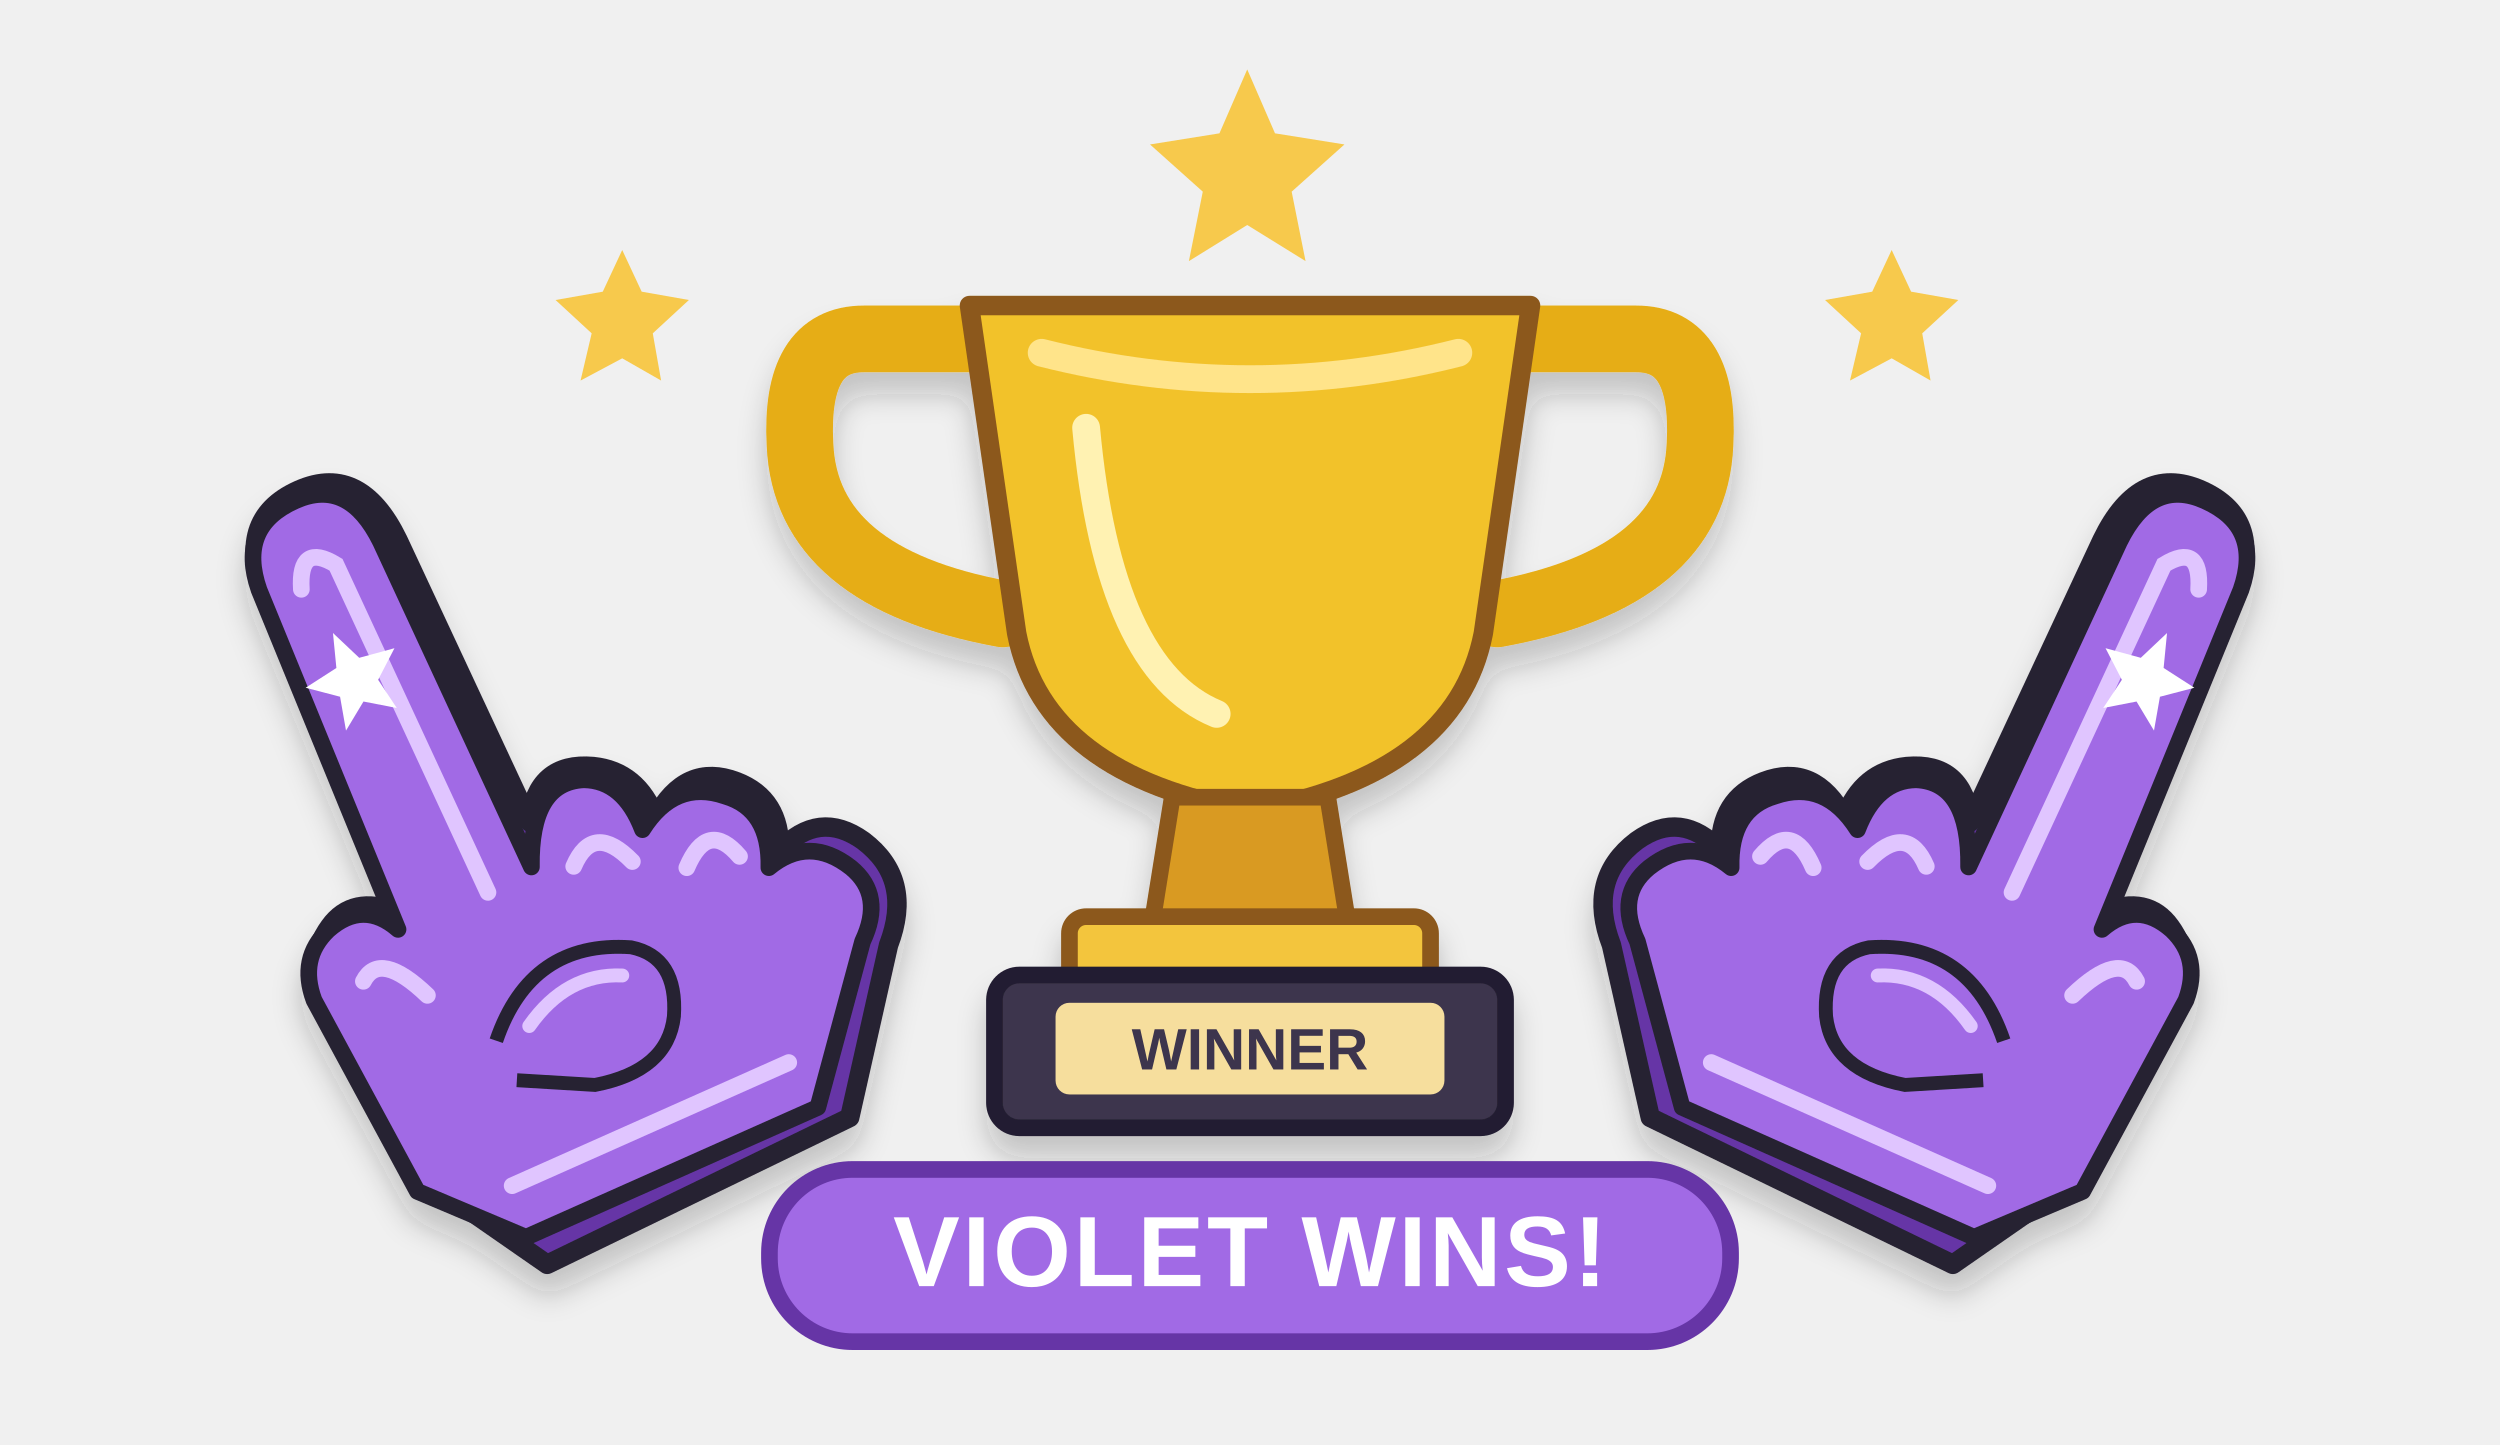
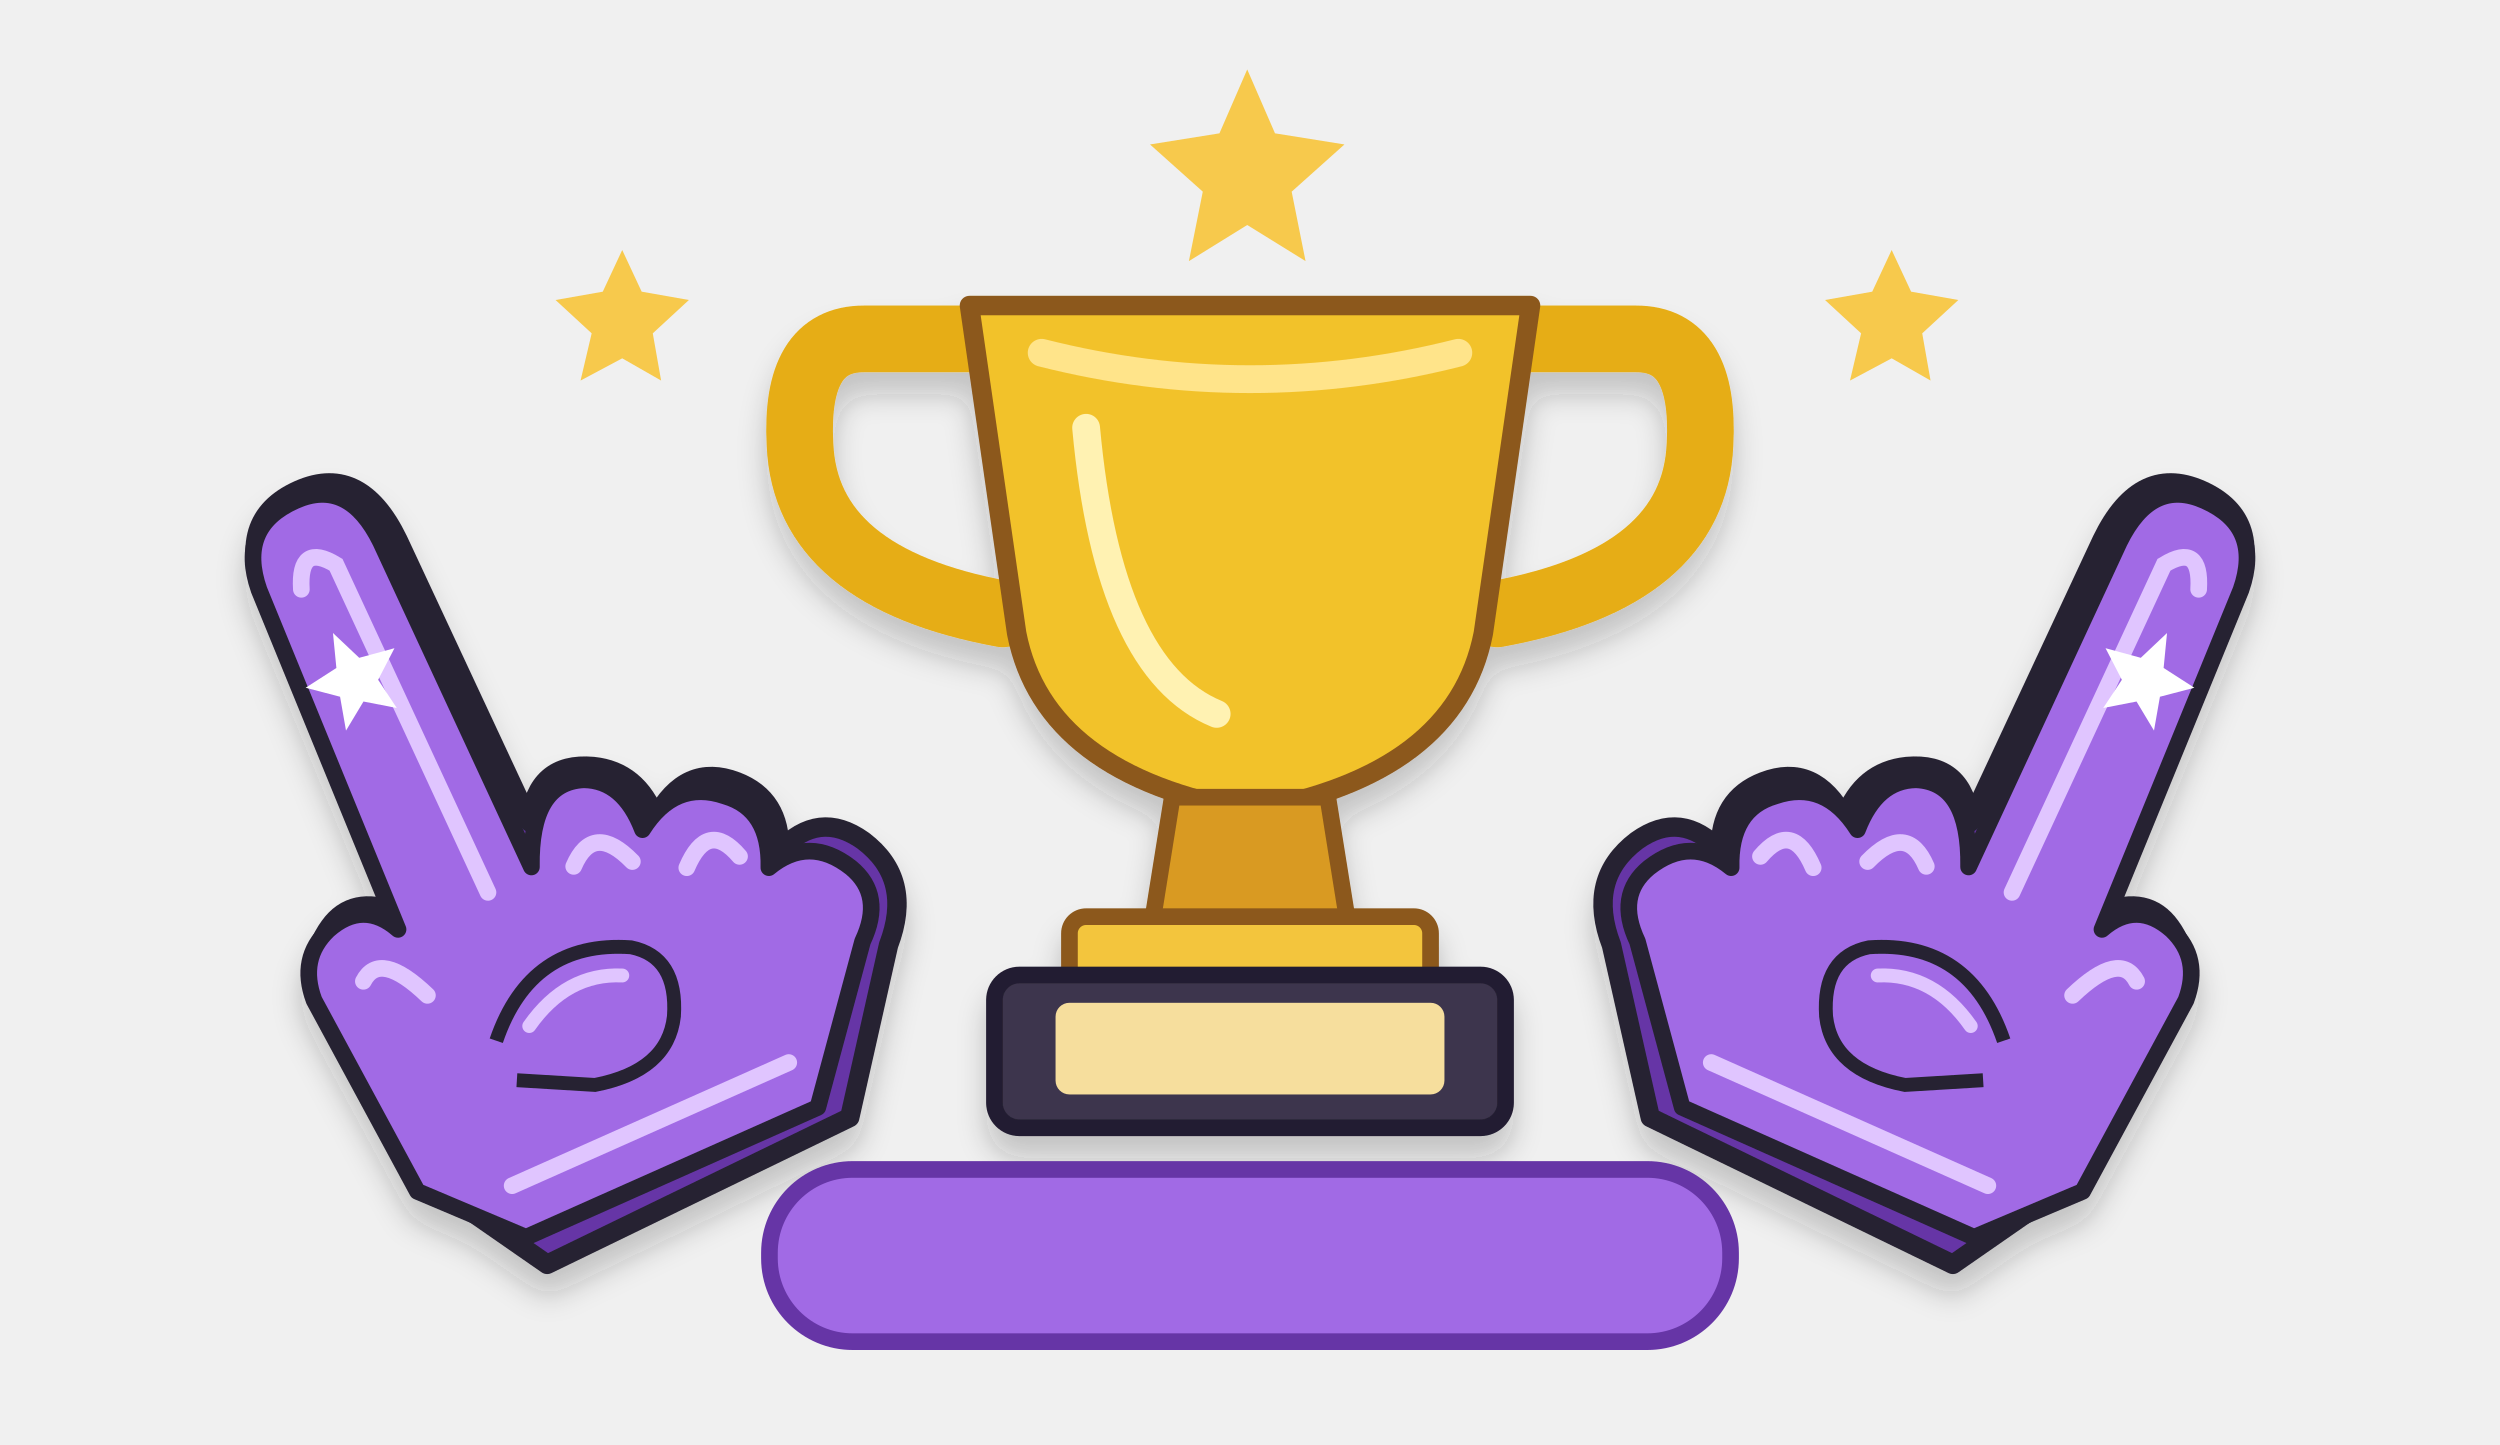
- <svg xmlns="http://www.w3.org/2000/svg" width="900" height="520" viewBox="0 0 900 520" role="img" aria-label="Violet player wins trophy sticker">
+ <svg xmlns="http://www.w3.org/2000/svg" width="900" height="520" viewBox="0 0 900 520" role="img" aria-label="Violet text-free victory template">
  <defs>
    <filter id="soft" x="-20%" y="-20%" width="140%" height="140%">
      <feDropShadow dx="0" dy="8" stdDeviation="5" flood-color="#261D28" flood-opacity=".22" />
    </filter>
    <g id="finger">
      <path d="M-73 145 L-87 61 Q-89 43 -75 35 Q-63 28 -51 40 L-48 -80 Q-48 -112 -23 -113 Q3 -114 4 -82 L6 30 Q17 11 35 21 Q49 29 48 47 Q66 33 80 47 Q92 59 84 76 Q103 68 113 85 Q124 105 106 123 L68 174 L-53 178 Z" fill="#6635A6" stroke="#262331" stroke-width="7" stroke-linejoin="round" />
      <path d="M-85 135 L-91 57 Q-90 41 -76 36 Q-60 31 -53 46 L-49 -86 Q-47 -110 -24 -110 Q-3 -110 -2 -84 L0 45 Q12 17 30 24 Q43 30 42 49 Q60 37 74 50 Q87 61 78 80 Q96 75 105 92 Q112 106 98 118 L59 166 L-56 166 Z" fill="#A16AE5" stroke="#262331" stroke-width="6" stroke-linejoin="round" />
      <path d="M-35 -80 Q-29 -96 -20 -83 L-18 47 M-72 58 Q-62 50 -53 72 M14 51 Q27 39 34 58 M51 68 Q65 55 70 72 M-53 147 L56 147" fill="none" stroke="#E0C5FF" stroke-width="6" stroke-linecap="round" />
      <path d="M-37 97 Q-11 69 21 86 Q35 96 25 115 Q15 132 -11 126 L-36 113" fill="#A16AE5" stroke="#262331" stroke-width="5" />
      <path d="M-24 97 Q-4 85 14 94" fill="none" stroke="#E0C5FF" stroke-width="5" stroke-linecap="round" />
      <path d="M-31 -61 l5 12 13 2 -10 8 2 12 -10 -7 -10 7 3 -12 -10 -8 13 -2Z" fill="white" />
    </g>
  </defs>
  <g fill="#F7C94C">
    <path d="M449 25 l10 23 25 4 -19 17 5 25 -21 -13 -21 13 5 -25 -19 -17 25 -4Z" />
    <path d="M224 90 l7 15 17 3 -13 12 3 17 -14 -8 -15 8 4 -17 -13 -12 17 -3Z" />
    <path d="M681 90 l7 15 17 3 -13 12 3 17 -14 -8 -15 8 4 -17 -13 -12 17 -3Z" />
  </g>
  <g filter="url(#soft)">
    <g transform="translate(173 271) rotate(-24)">
      <use href="#finger" />
    </g>
    <g transform="translate(727 271) rotate(24) scale(-1 1)">
      <use href="#finger" />
    </g>
    <path d="M353 122 H311 Q286 122 288 160 Q290 208 361 221" fill="none" stroke="#E6AD18" stroke-width="24" stroke-linecap="round" />
    <path d="M547 122 H589 Q614 122 612 160 Q610 208 539 221" fill="none" stroke="#E6AD18" stroke-width="24" stroke-linecap="round" />
    <path d="M349 110 H551 L534 228 Q524 279 450 292 Q376 279 366 228 Z" fill="#F2C22C" stroke="#8C581A" stroke-width="7" stroke-linejoin="round" />
    <path d="M375 127 Q450 146 525 127" fill="none" stroke="#FFE48A" stroke-width="10" stroke-linecap="round" />
    <path d="M391 154 Q399 241 438 257" fill="none" stroke="#FFF2B2" stroke-width="10" stroke-linecap="round" />
    <path d="M422 287 H478 L486 337 H414 Z" fill="#D99A21" stroke="#8C581A" stroke-width="6" />
    <rect x="385" y="330" width="130" height="26" rx="6" fill="#F3C53D" stroke="#8C581A" stroke-width="6" />
    <rect x="358" y="351" width="184" height="55" rx="9" fill="#3C344D" stroke="#241F30" stroke-width="6" />
    <rect x="380" y="361" width="140" height="33" rx="5" fill="#F6DE9D" />
-     <text x="450" y="385" text-anchor="middle" font-family="Arial,sans-serif" font-size="21" font-weight="900" fill="#3C344D">WINNER</text>
  </g>
  <g transform="translate(450 452)">
    <rect x="-173" y="-31" width="346" height="62" rx="30" fill="#A16AE5" stroke="#6635A6" stroke-width="6" />
-     <text text-anchor="middle" y="11" font-family="Arial,sans-serif" font-size="36" font-weight="900" fill="white" letter-spacing="1">VIOLET WINS!</text>
  </g>
</svg>
